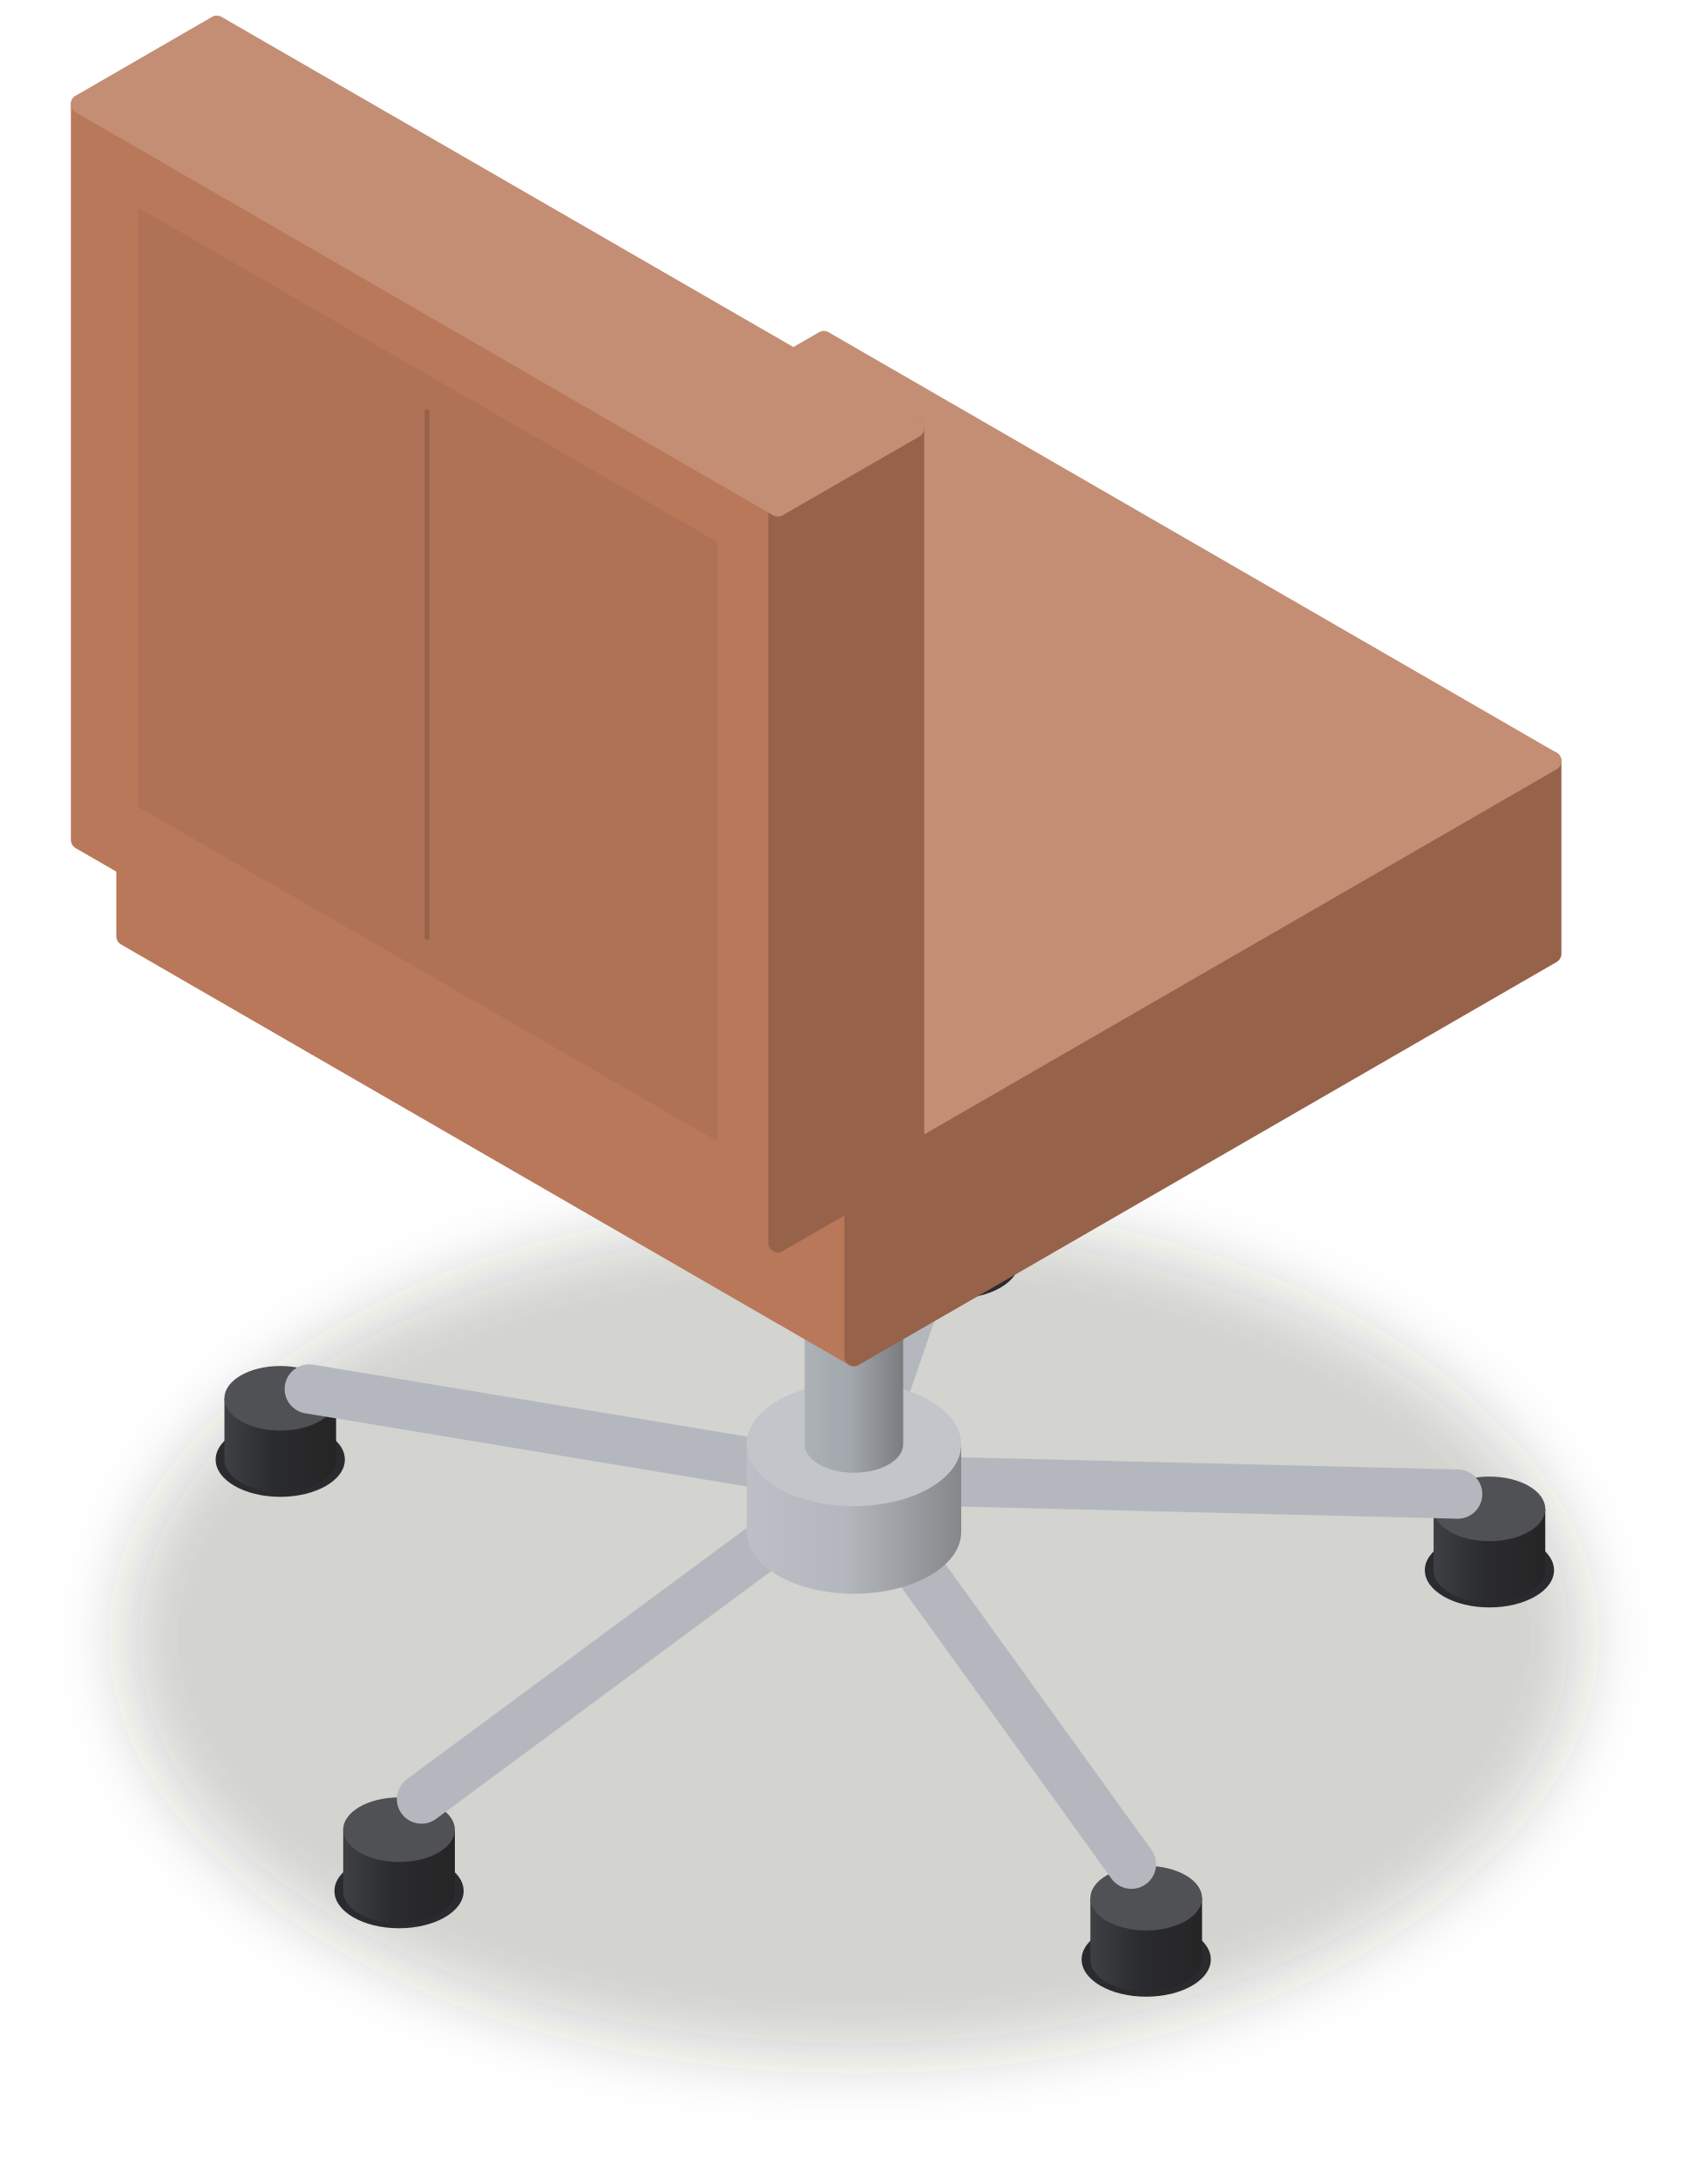
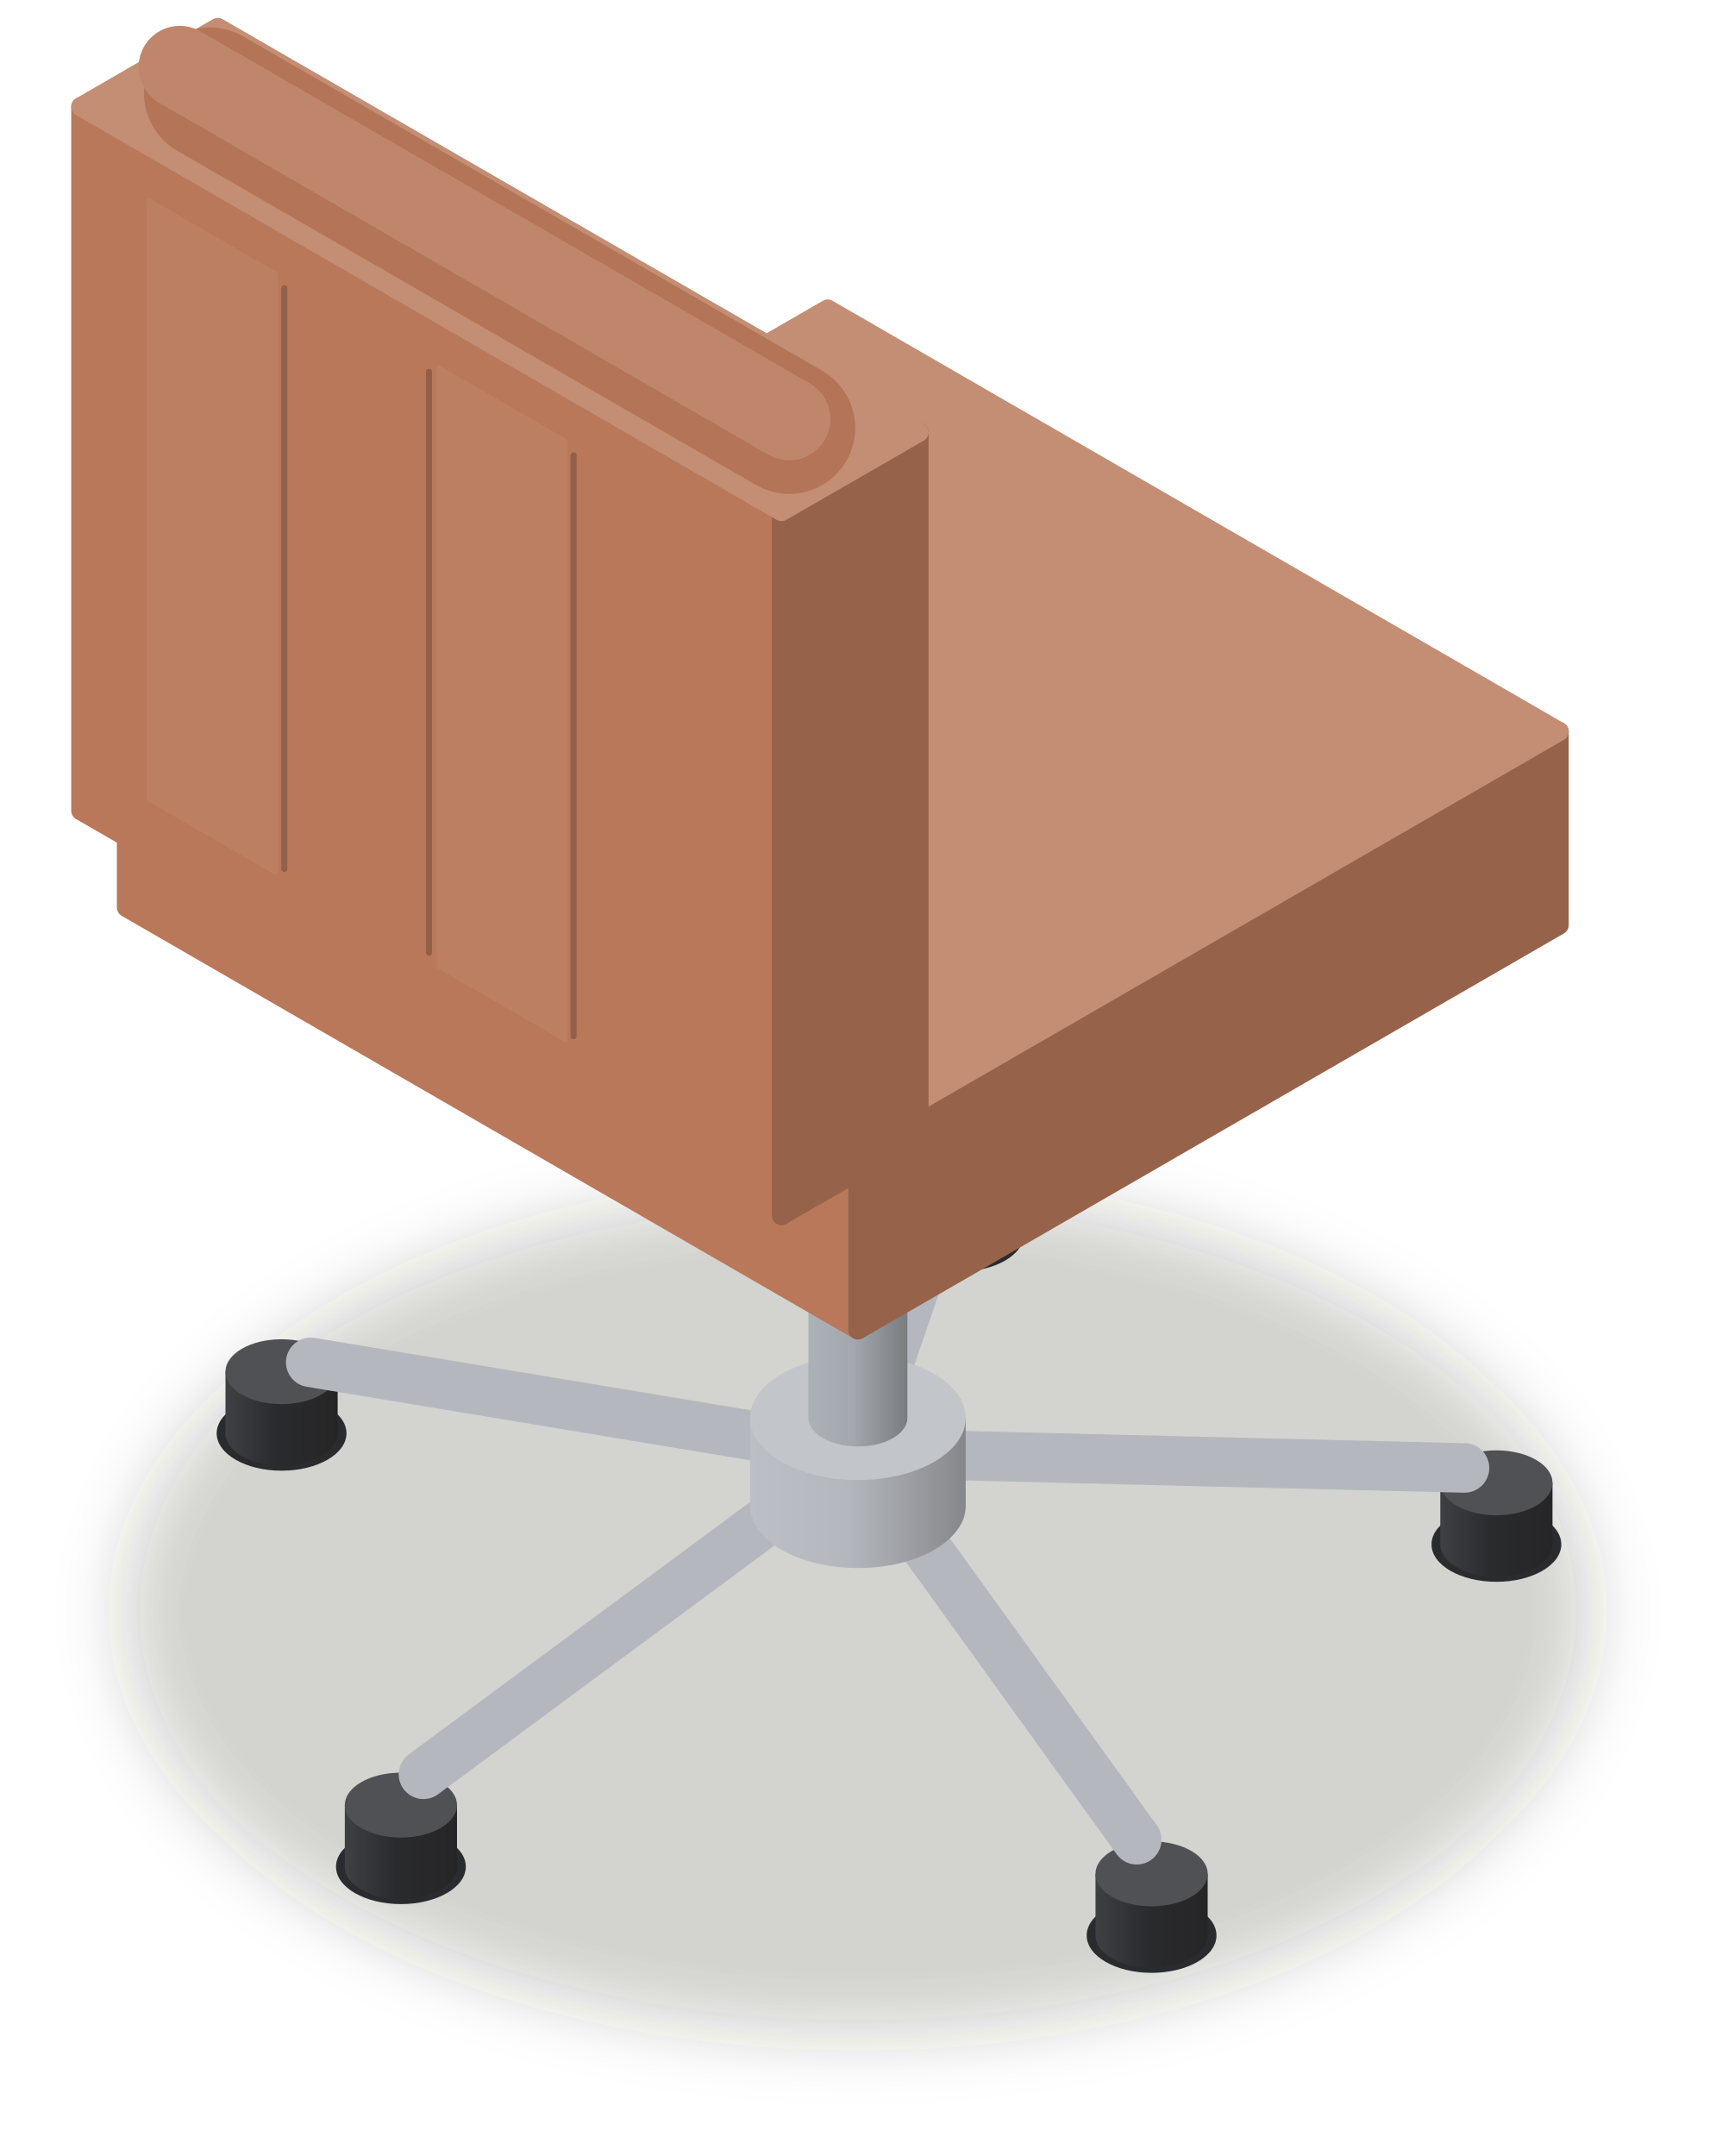
- <svg xmlns="http://www.w3.org/2000/svg" viewBox="-156 -299 312 398" width="312" height="398">
+ <svg xmlns="http://www.w3.org/2000/svg" viewBox="-156 -293 312 392" width="312" height="392">
  <defs>
    <filter id="chair-lounge-task-blur0" x="-50%" y="-50%" width="200%" height="200%">
      <feGaussianBlur stdDeviation="6" />
    </filter>
    <linearGradient id="chair-lounge-task-cyl1" gradientUnits="userSpaceOnUse" x1="8.2" y1="0" x2="28.6" y2="0">
      <stop offset="0" stop-color="#3f4043" />
      <stop offset=".45" stop-color="#2a2b2e" />
      <stop offset="1" stop-color="#262526" />
    </linearGradient>
    <linearGradient id="chair-lounge-task-cyl2" gradientUnits="userSpaceOnUse" x1="-115" y1="0" x2="-94.6" y2="0">
      <stop offset="0" stop-color="#3f4043" />
      <stop offset=".45" stop-color="#2a2b2e" />
      <stop offset="1" stop-color="#262526" />
    </linearGradient>
    <linearGradient id="chair-lounge-task-cyl3" gradientUnits="userSpaceOnUse" x1="105.9" y1="0" x2="126.3" y2="0">
      <stop offset="0" stop-color="#3f4043" />
      <stop offset=".45" stop-color="#2a2b2e" />
      <stop offset="1" stop-color="#262526" />
    </linearGradient>
    <linearGradient id="chair-lounge-task-cyl4" gradientUnits="userSpaceOnUse" x1="-93.3" y1="0" x2="-72.9" y2="0">
      <stop offset="0" stop-color="#3f4043" />
      <stop offset=".45" stop-color="#2a2b2e" />
      <stop offset="1" stop-color="#262526" />
    </linearGradient>
    <linearGradient id="chair-lounge-task-cyl5" gradientUnits="userSpaceOnUse" x1="43.2" y1="0" x2="63.6" y2="0">
      <stop offset="0" stop-color="#3f4043" />
      <stop offset=".45" stop-color="#2a2b2e" />
      <stop offset="1" stop-color="#262526" />
    </linearGradient>
    <linearGradient id="chair-lounge-task-cyl6" gradientUnits="userSpaceOnUse" x1="-19.6" y1="0" x2="19.6" y2="0">
      <stop offset="0" stop-color="#bcbfc5" />
      <stop offset=".45" stop-color="#b4b8be" />
      <stop offset="1" stop-color="#86878a" />
    </linearGradient>
    <linearGradient id="chair-lounge-task-cyl7" gradientUnits="userSpaceOnUse" x1="-9" y1="0" x2="9" y2="0">
      <stop offset="0" stop-color="#acb1b6" />
      <stop offset=".45" stop-color="#a3a8ae" />
      <stop offset="1" stop-color="#7a7c7f" />
    </linearGradient>
  </defs>
  <ellipse cx="0" cy="0" rx="133.3" ry="76.9" fill="#3b2f25" fill-opacity="0.22" filter="url(#chair-lounge-task-blur0)" />
  <ellipse cx="18.4" cy="-68.6" rx="11.8" ry="6.8" fill="#2a2b2e" />
  <path d="M8.2 -79.8L8.2 -68.6A10.2 5.9 0 0 0 28.6 -68.6L28.6 -79.8Z" fill="url(#chair-lounge-task-cyl1)" />
  <ellipse cx="18.4" cy="-79.8" rx="10.2" ry="5.9" fill="#505154" />
  <polyline points="0,-28.8 17.5,-79.7" fill="none" stroke="#b4b8be" stroke-width="9" stroke-linecap="round" stroke-linejoin="round" />
  <ellipse cx="-104.8" cy="-32.4" rx="11.8" ry="6.8" fill="#2a2b2e" />
  <path d="M-115 -43.6L-115 -32.4A10.2 5.9 0 0 0 -94.6 -32.4L-94.6 -43.6Z" fill="url(#chair-lounge-task-cyl2)" />
  <ellipse cx="-104.8" cy="-43.6" rx="10.2" ry="5.9" fill="#505154" />
  <polyline points="0,-28.8 -99.5,-45.3" fill="none" stroke="#b4b8be" stroke-width="9" stroke-linecap="round" stroke-linejoin="round" />
  <ellipse cx="116.1" cy="-12.2" rx="11.8" ry="6.8" fill="#2a2b2e" />
  <path d="M105.9 -23.4L105.9 -12.2A10.2 5.9 0 0 0 126.3 -12.2L126.3 -23.4Z" fill="url(#chair-lounge-task-cyl3)" />
  <ellipse cx="116.1" cy="-23.4" rx="10.2" ry="5.9" fill="#505154" />
  <polyline points="0,-28.8 110.3,-26.1" fill="none" stroke="#b4b8be" stroke-width="9" stroke-linecap="round" stroke-linejoin="round" />
  <ellipse cx="-83.1" cy="46.4" rx="11.8" ry="6.8" fill="#2a2b2e" />
  <path d="M-93.3 35.2L-93.3 46.4A10.2 5.9 0 0 0 -72.9 46.4L-72.9 35.2Z" fill="url(#chair-lounge-task-cyl4)" />
  <ellipse cx="-83.1" cy="35.2" rx="10.2" ry="5.9" fill="#505154" />
  <polyline points="0,-28.8 -79,29.6" fill="none" stroke="#b4b8be" stroke-width="9" stroke-linecap="round" stroke-linejoin="round" />
  <ellipse cx="53.4" cy="58.9" rx="11.8" ry="6.8" fill="#2a2b2e" />
  <path d="M43.2 47.7L43.2 58.9A10.2 5.9 0 0 0 63.6 58.9L63.6 47.7Z" fill="url(#chair-lounge-task-cyl5)" />
  <ellipse cx="53.4" cy="47.7" rx="10.2" ry="5.9" fill="#505154" />
  <polyline points="0,-28.8 50.7,41.5" fill="none" stroke="#b4b8be" stroke-width="9" stroke-linecap="round" stroke-linejoin="round" />
  <path d="M-19.6 -35.2L-19.6 -19.2A19.6 11.3 0 0 0 19.6 -19.2L19.6 -35.2Z" fill="url(#chair-lounge-task-cyl6)" />
  <ellipse cx="0" cy="-35.2" rx="19.6" ry="11.3" fill="#c2c5ca" />
  <path d="M-9 -121.6L-9 -35.2A9 5.2 0 0 0 9 -35.2L9 -121.6Z" fill="url(#chair-lounge-task-cyl7)" />
  <ellipse cx="0" cy="-121.6" rx="9" ry="5.2" fill="#b4b8bd" />
  <polygon points="-44.3,-115.2 0,-89.6 0,-102.4 -44.3,-128" fill="#8e939a" stroke="#8e939a" stroke-width="0.8" stroke-linejoin="round" />
  <polygon points="44.3,-115.2 0,-89.6 0,-102.4 44.3,-128" fill="#75787c" stroke="#75787c" stroke-width="0.8" stroke-linejoin="round" />
  <polygon points="0,-153.6 44.3,-128 0,-102.4 -44.3,-128" fill="#a0a4aa" stroke="#a0a4aa" stroke-width="0.8" stroke-linejoin="round" />
  <polygon points="-133,-128 0,-51.2 0,-86.4 -133,-163.2" fill="#b9785a" stroke="#b9785a" stroke-width="3.5" stroke-linejoin="round" />
  <polygon points="127.5,-124.8 0,-51.2 0,-86.4 127.5,-160" fill="#96624a" stroke="#96624a" stroke-width="3.5" stroke-linejoin="round" />
  <polygon points="-5.5,-236.8 127.5,-160 0,-86.4 -133,-163.2" fill="#c48e74" stroke="#c48e74" stroke-width="3.5" stroke-linejoin="round" />
  <polygon points="-66.5,-105.6 -49.9,-96 -49.9,-134.4 -66.5,-144" fill="#8e939a" stroke="#8e939a" stroke-width="0.8" stroke-linejoin="round" />
  <polygon points="-36,-104 -49.9,-96 -49.9,-134.4 -36,-142.4" fill="#75787c" stroke="#75787c" stroke-width="0.8" stroke-linejoin="round" />
  <polygon points="-52.7,-152 -36,-142.4 -49.9,-134.4 -66.5,-144" fill="#a0a4aa" stroke="#a0a4aa" stroke-width="0.8" stroke-linejoin="round" />
-   <polygon points="-141.3,-145.6 -13.9,-72 -13.9,-206.4 -141.3,-280" fill="#b9785a" stroke="#b9785a" stroke-width="3.5" stroke-linejoin="round" />
-   <polygon points="11.1,-86.4 -13.9,-72 -13.9,-206.4 11.1,-220.8" fill="#96624a" stroke="#96624a" stroke-width="3.5" stroke-linejoin="round" />
-   <polygon points="-116.4,-294.4 11.1,-220.8 -13.9,-206.4 -141.3,-280" fill="#c48e74" stroke="#c48e74" stroke-width="3.5" stroke-linejoin="round" />
-   <polygon points="-130.5,-151.8 -25.2,-91 -25.2,-199.8 -130.5,-260.6" fill="#b07256" stroke="#b07256" stroke-width="0.6" stroke-linejoin="round" />
-   <polyline points="-78,-127.8 -78,-223.8" fill="none" stroke="#96624a" stroke-width="0.9" stroke-linecap="round" stroke-linejoin="round" />
+   <polygon points="-141.3,-145.6 -13.9,-72 -13.9,-200 -141.3,-273.6" fill="#b9785a" stroke="#b9785a" stroke-width="3.5" stroke-linejoin="round" />
+   <polygon points="11.1,-86.4 -13.9,-72 -13.9,-200 11.1,-214.4" fill="#96624a" stroke="#96624a" stroke-width="3.5" stroke-linejoin="round" />
+   <polygon points="-116.4,-288 11.1,-214.4 -13.9,-200 -141.3,-273.6" fill="#c48e74" stroke="#c48e74" stroke-width="3.5" stroke-linejoin="round" />
+   <polygon points="-128.9,-147.7 -105.9,-134.4 -105.9,-243.2 -128.9,-256.5" fill="#bd7f62" stroke="#bd7f62" stroke-width="0.8" stroke-linejoin="round" />
+   <polygon points="-102.5,-132.5 -79.5,-119.2 -79.5,-228 -102.5,-241.3" fill="#b9785a" stroke="#b9785a" stroke-width="0.8" stroke-linejoin="round" />
+   <polygon points="-76.2,-117.3 -53.2,-104 -53.2,-212.8 -76.2,-226.1" fill="#bd7f62" stroke="#bd7f62" stroke-width="0.8" stroke-linejoin="round" />
+   <polygon points="-49.9,-102.1 -26.9,-88.8 -26.9,-197.6 -49.9,-210.9" fill="#b9785a" stroke="#b9785a" stroke-width="0.8" stroke-linejoin="round" />
+   <polyline points="-104.3,-135 -104.3,-240.6" fill="none" stroke="#926048" stroke-width="1.1" stroke-linecap="round" stroke-linejoin="round" />
+   <polyline points="-78,-119.8 -78,-225.4" fill="none" stroke="#926048" stroke-width="1.1" stroke-linecap="round" stroke-linejoin="round" />
+   <polyline points="-51.7,-104.6 -51.7,-210.2" fill="none" stroke="#926048" stroke-width="1.1" stroke-linecap="round" stroke-linejoin="round" />
+   <polyline points="-117.8,-276 -12.5,-215.2" fill="none" stroke="#b37457" stroke-width="24" stroke-linecap="round" stroke-linejoin="round" />
+   <polyline points="-123.3,-280.8 -12.5,-216.8" fill="none" stroke="#c0866b" stroke-width="15" stroke-linecap="round" stroke-linejoin="round" />
</svg>
